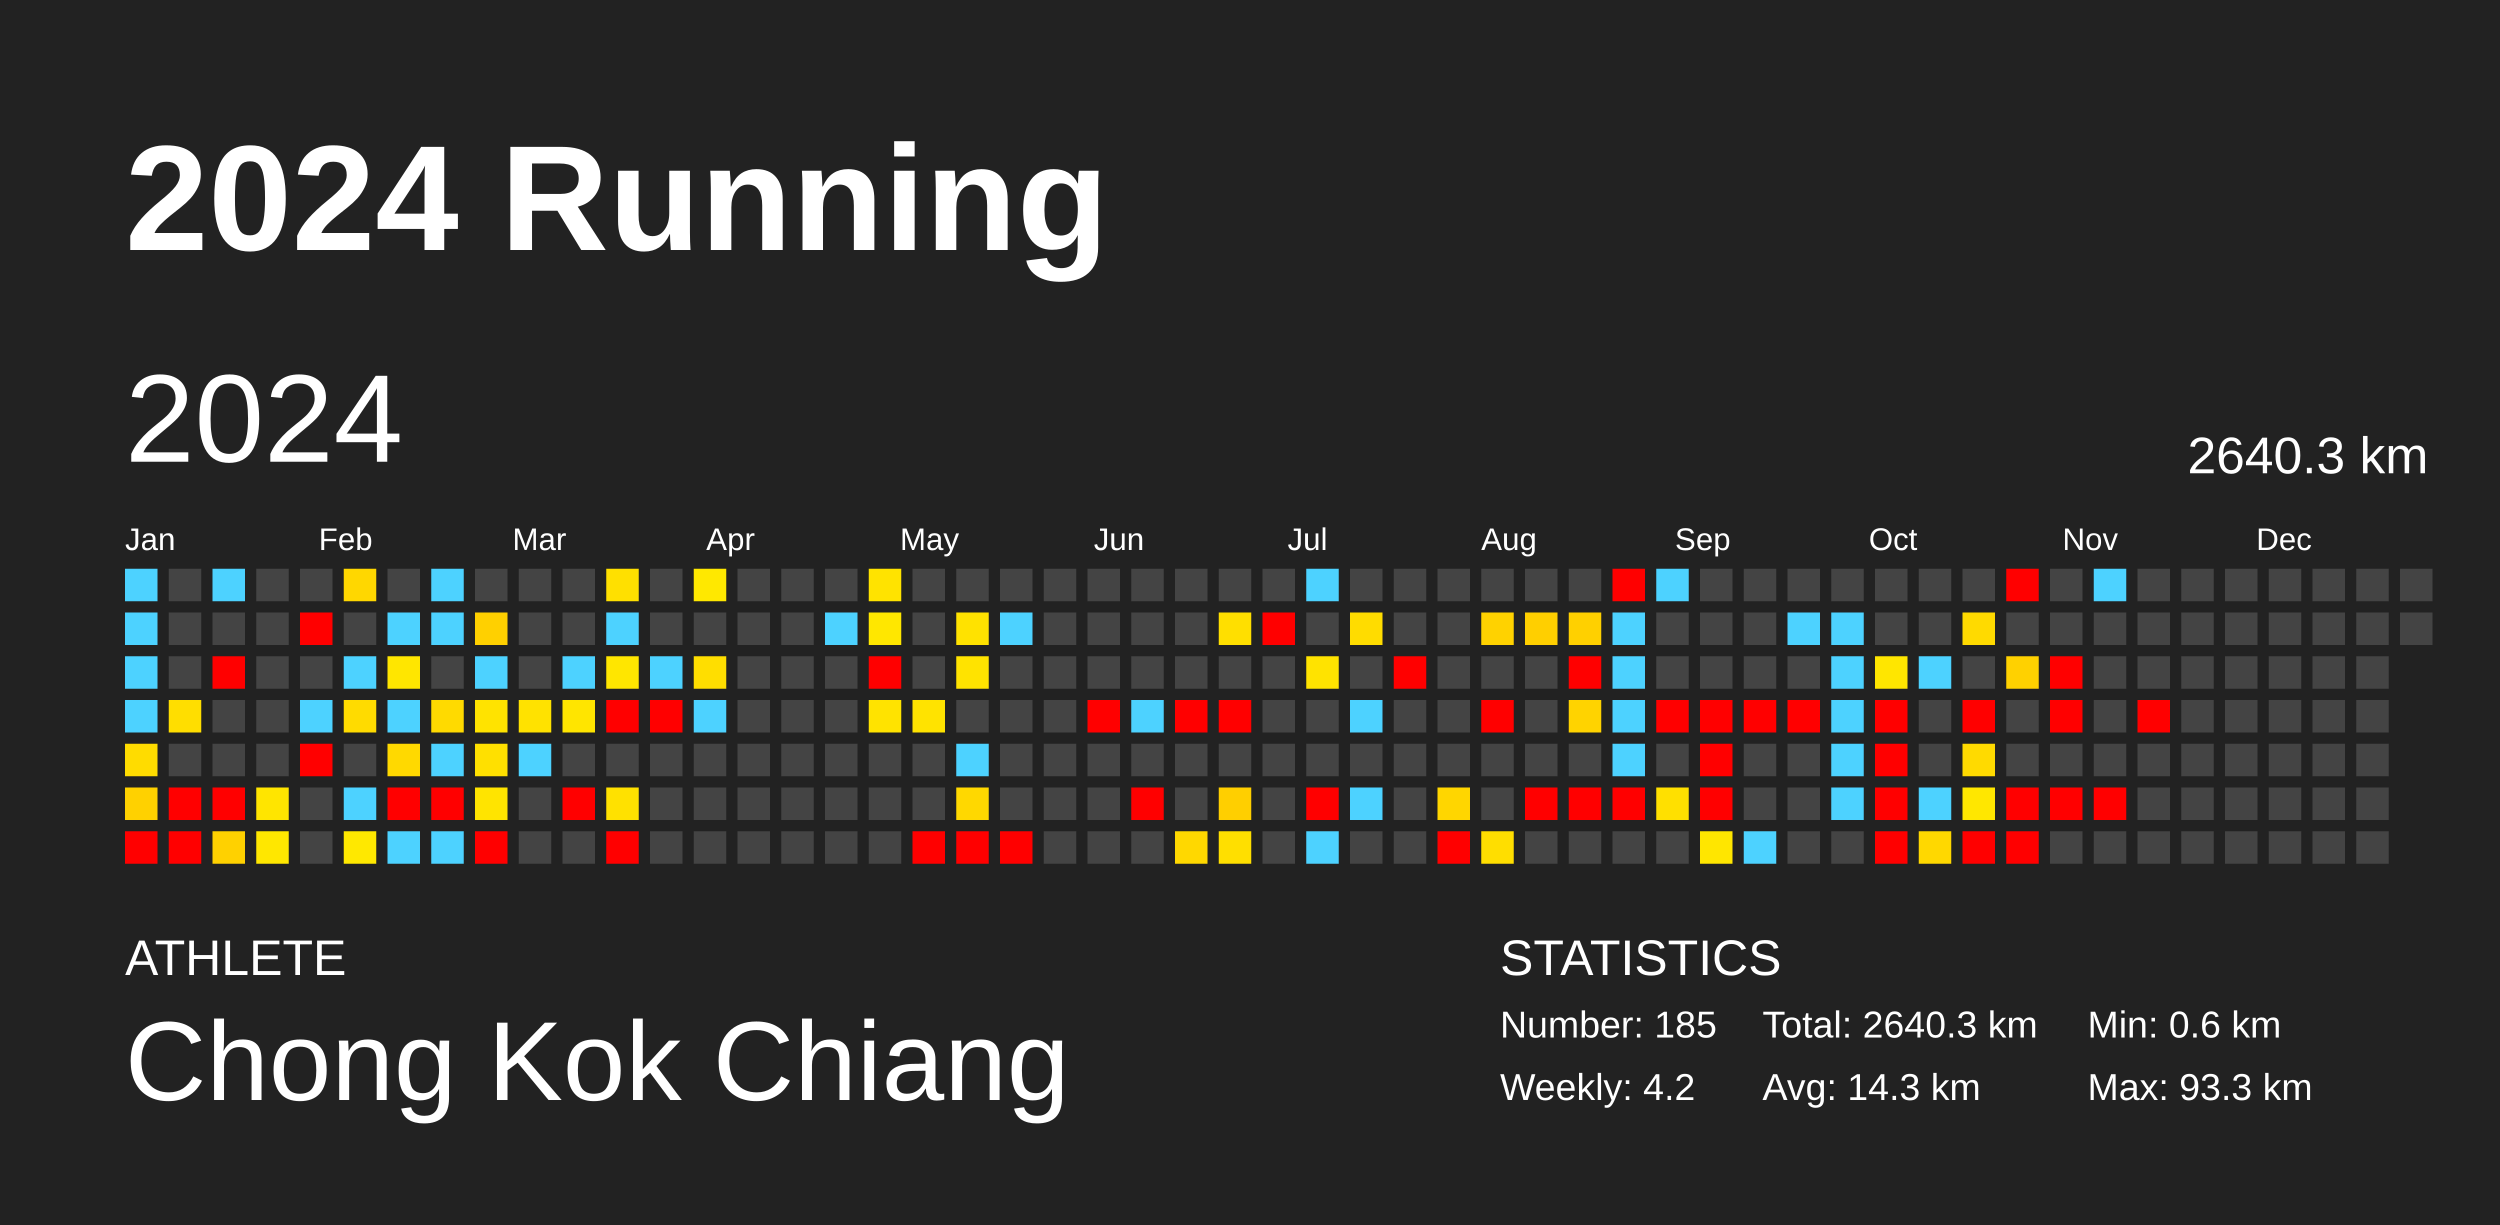
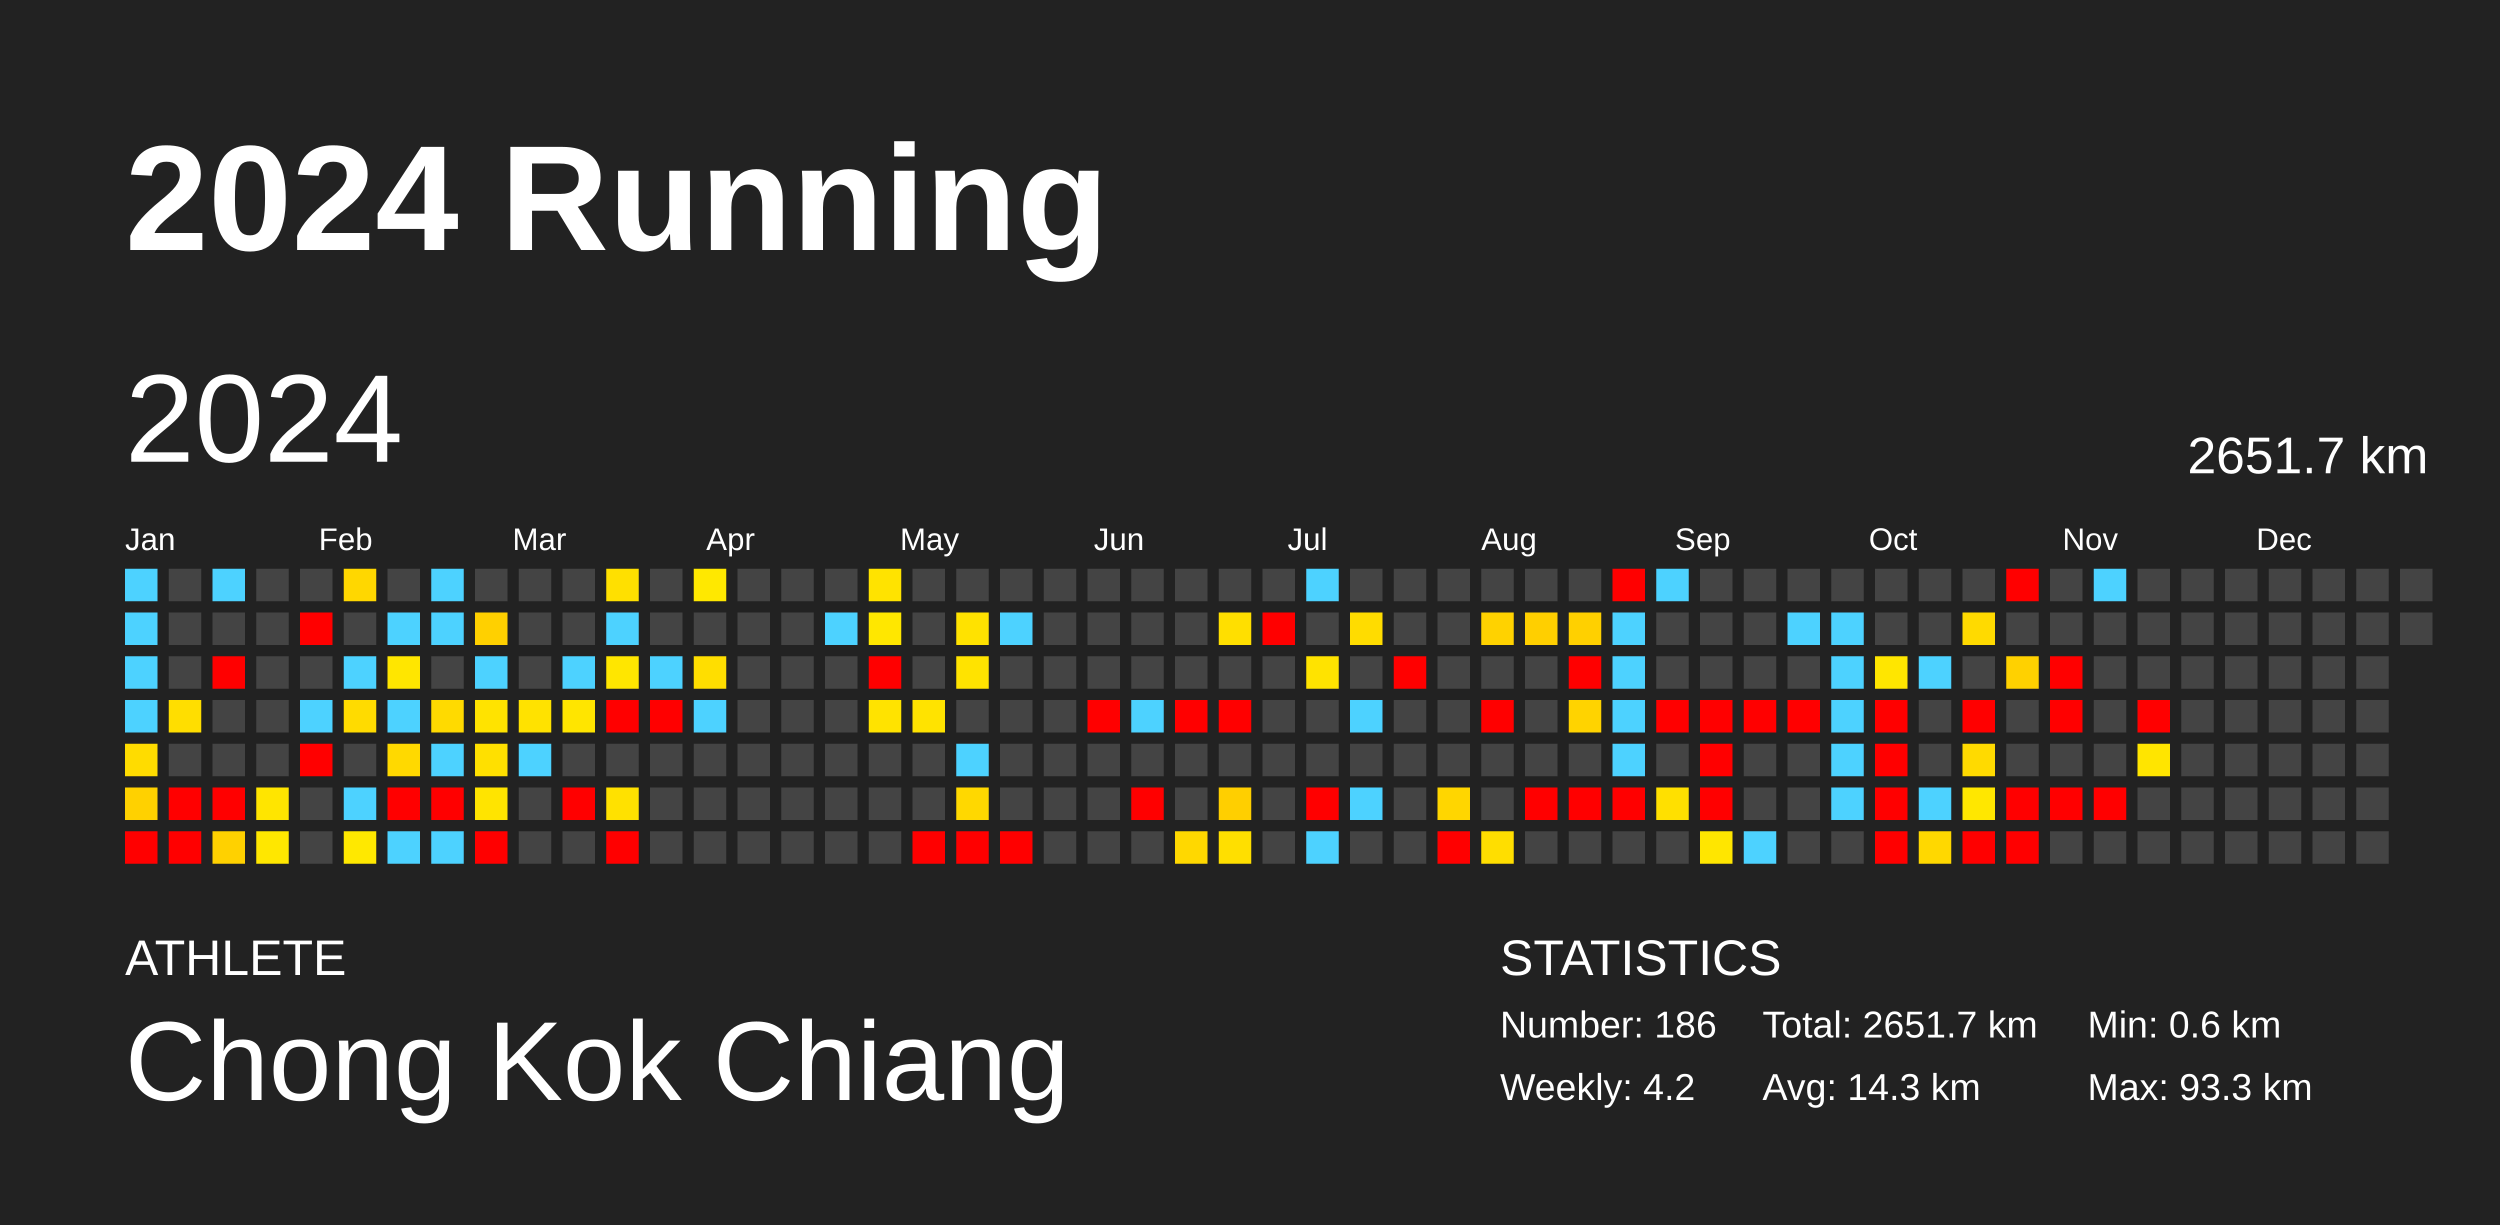
<svg xmlns="http://www.w3.org/2000/svg" baseProfile="full" height="98mm" version="1.1" viewBox="0,0,200,98" width="200mm">
  <defs />
  <rect fill="#222222" height="98" width="200" x="0" y="0" />
  <text fill="#FFFFFF" style="font-size:12px; font-family:Arial; font-weight:bold;" x="10" y="20">2024 Running</text>
  <text fill="#FFFFFF" style="font-size:4px; font-family:Arial" x="10" y="78">ATHLETE</text>
  <text fill="#FFFFFF" style="font-size:9px; font-family:Arial" x="10" y="88">Chong Kok Chiang</text>
  <text fill="#FFFFFF" style="font-size:4px; font-family:Arial" x="120" y="78">STATISTICS</text>
-   <text fill="#FFFFFF" style="font-size:3px; font-family:Arial" x="120" y="83">Number: 185</text>
+   <text fill="#FFFFFF" style="font-size:3px; font-family:Arial" x="120" y="83">Number: 186</text>
  <text fill="#FFFFFF" style="font-size:3px; font-family:Arial" x="120" y="88">Weekly: 4.2</text>
-   <text fill="#FFFFFF" style="font-size:3px; font-family:Arial" x="141" y="83">Total: 2640.3 km</text>
+   <text fill="#FFFFFF" style="font-size:3px; font-family:Arial" x="141" y="83">Total: 2651.7 km</text>
  <text fill="#FFFFFF" style="font-size:3px; font-family:Arial" x="141" y="88">Avg: 14.3 km</text>
  <text fill="#FFFFFF" style="font-size:3px; font-family:Arial" x="167" y="83">Min: 0.6 km</text>
  <text fill="#FFFFFF" style="font-size:3px; font-family:Arial" x="167" y="88">Max: 93.3 km</text>
  <text dominant-baseline="hanging" fill="#FFFFFF" style="font-size:10.0px; font-family:Arial;" x="10" y="30">2024</text>
-   <text dominant-baseline="hanging" fill="#FFFFFF" style="font-size:4.125px; font-family:Arial;" x="175" y="35">2640.3 km</text>
+   <text dominant-baseline="hanging" fill="#FFFFFF" style="font-size:4.125px; font-family:Arial;" x="175" y="35">2651.7 km</text>
  <text fill="#FFFFFF" style="font-size:2.5px; font-family:Arial" x="10.0" y="44">Jan</text>
  <text fill="#FFFFFF" style="font-size:2.5px; font-family:Arial" x="25.5" y="44">Feb</text>
  <text fill="#FFFFFF" style="font-size:2.5px; font-family:Arial" x="41.0" y="44">Mar</text>
  <text fill="#FFFFFF" style="font-size:2.5px; font-family:Arial" x="56.5" y="44">Apr</text>
  <text fill="#FFFFFF" style="font-size:2.5px; font-family:Arial" x="72.0" y="44">May</text>
  <text fill="#FFFFFF" style="font-size:2.5px; font-family:Arial" x="87.5" y="44">Jun</text>
  <text fill="#FFFFFF" style="font-size:2.5px; font-family:Arial" x="103.0" y="44">Jul</text>
  <text fill="#FFFFFF" style="font-size:2.5px; font-family:Arial" x="118.5" y="44">Aug</text>
  <text fill="#FFFFFF" style="font-size:2.5px; font-family:Arial" x="134.0" y="44">Sep</text>
  <text fill="#FFFFFF" style="font-size:2.5px; font-family:Arial" x="149.5" y="44">Oct</text>
  <text fill="#FFFFFF" style="font-size:2.5px; font-family:Arial" x="165.0" y="44">Nov</text>
  <text fill="#FFFFFF" style="font-size:2.5px; font-family:Arial" x="180.5" y="44">Dec</text>
  <rect fill="#4dd2ff" height="2.6" width="2.6" x="10.0" y="45.5" />
  <rect fill="#4dd2ff" height="2.6" width="2.6" x="10.0" y="49.0" />
  <rect fill="#4dd2ff" height="2.6" width="2.6" x="10.0" y="52.5" />
  <rect fill="#4dd2ff" height="2.6" width="2.6" x="10.0" y="56.0" />
  <rect fill="#ffdc00" height="2.6" width="2.6" x="10.0" y="59.5" />
  <rect fill="#ffd100" height="2.6" width="2.6" x="10.0" y="63.0" />
  <rect fill="red" height="2.6" width="2.6" x="10.0" y="66.5" />
  <rect fill="#444444" height="2.6" width="2.6" x="13.5" y="45.5" />
  <rect fill="#444444" height="2.6" width="2.6" x="13.5" y="49.0" />
  <rect fill="#444444" height="2.6" width="2.6" x="13.5" y="52.5" />
  <rect fill="#ffde00" height="2.6" width="2.6" x="13.5" y="56.0" />
  <rect fill="#444444" height="2.6" width="2.6" x="13.5" y="59.5" />
  <rect fill="red" height="2.6" width="2.6" x="13.5" y="63.0" />
  <rect fill="red" height="2.6" width="2.6" x="13.5" y="66.5" />
  <rect fill="#4dd2ff" height="2.6" width="2.6" x="17.0" y="45.5" />
  <rect fill="#444444" height="2.6" width="2.6" x="17.0" y="49.0" />
  <rect fill="red" height="2.6" width="2.6" x="17.0" y="52.5" />
  <rect fill="#444444" height="2.6" width="2.6" x="17.0" y="56.0" />
  <rect fill="#444444" height="2.6" width="2.6" x="17.0" y="59.5" />
  <rect fill="red" height="2.6" width="2.6" x="17.0" y="63.0" />
  <rect fill="#ffd100" height="2.6" width="2.6" x="17.0" y="66.5" />
  <rect fill="#444444" height="2.6" width="2.6" x="20.5" y="45.5" />
  <rect fill="#444444" height="2.6" width="2.6" x="20.5" y="49.0" />
  <rect fill="#444444" height="2.6" width="2.6" x="20.5" y="52.5" />
  <rect fill="#444444" height="2.6" width="2.6" x="20.5" y="56.0" />
  <rect fill="#444444" height="2.6" width="2.6" x="20.5" y="59.5" />
  <rect fill="#ffe500" height="2.6" width="2.6" x="20.5" y="63.0" />
  <rect fill="#ffe700" height="2.6" width="2.6" x="20.5" y="66.5" />
  <rect fill="#444444" height="2.6" width="2.6" x="24.0" y="45.5" />
  <rect fill="red" height="2.6" width="2.6" x="24.0" y="49.0" />
  <rect fill="#444444" height="2.6" width="2.6" x="24.0" y="52.5" />
  <rect fill="#4dd2ff" height="2.6" width="2.6" x="24.0" y="56.0" />
  <rect fill="red" height="2.6" width="2.6" x="24.0" y="59.5" />
  <rect fill="#444444" height="2.6" width="2.6" x="24.0" y="63.0" />
  <rect fill="#444444" height="2.6" width="2.6" x="24.0" y="66.5" />
  <rect fill="#ffd700" height="2.6" width="2.6" x="27.5" y="45.5" />
  <rect fill="#444444" height="2.6" width="2.6" x="27.5" y="49.0" />
  <rect fill="#4dd2ff" height="2.6" width="2.6" x="27.5" y="52.5" />
  <rect fill="#ffdb00" height="2.6" width="2.6" x="27.5" y="56.0" />
  <rect fill="#444444" height="2.6" width="2.6" x="27.5" y="59.5" />
  <rect fill="#4dd2ff" height="2.6" width="2.6" x="27.5" y="63.0" />
  <rect fill="#ffe800" height="2.6" width="2.6" x="27.5" y="66.5" />
  <rect fill="#444444" height="2.6" width="2.6" x="31.0" y="45.5" />
  <rect fill="#4dd2ff" height="2.6" width="2.6" x="31.0" y="49.0" />
  <rect fill="#ffe600" height="2.6" width="2.6" x="31.0" y="52.5" />
  <rect fill="#4dd2ff" height="2.6" width="2.6" x="31.0" y="56.0" />
  <rect fill="#ffd900" height="2.6" width="2.6" x="31.0" y="59.5" />
  <rect fill="red" height="2.6" width="2.6" x="31.0" y="63.0" />
  <rect fill="#4dd2ff" height="2.6" width="2.6" x="31.0" y="66.5" />
  <rect fill="#4dd2ff" height="2.6" width="2.6" x="34.5" y="45.5" />
  <rect fill="#4dd2ff" height="2.6" width="2.6" x="34.5" y="49.0" />
  <rect fill="#444444" height="2.6" width="2.6" x="34.5" y="52.5" />
  <rect fill="#ffda00" height="2.6" width="2.6" x="34.5" y="56.0" />
  <rect fill="#4dd2ff" height="2.6" width="2.6" x="34.5" y="59.5" />
  <rect fill="red" height="2.6" width="2.6" x="34.5" y="63.0" />
  <rect fill="#4dd2ff" height="2.6" width="2.6" x="34.5" y="66.5" />
  <rect fill="#444444" height="2.6" width="2.6" x="38.0" y="45.5" />
  <rect fill="#ffd000" height="2.6" width="2.6" x="38.0" y="49.0" />
  <rect fill="#4dd2ff" height="2.6" width="2.6" x="38.0" y="52.5" />
  <rect fill="#ffe300" height="2.6" width="2.6" x="38.0" y="56.0" />
  <rect fill="#ffe000" height="2.6" width="2.6" x="38.0" y="59.5" />
  <rect fill="#ffe400" height="2.6" width="2.6" x="38.0" y="63.0" />
  <rect fill="red" height="2.6" width="2.6" x="38.0" y="66.5" />
  <rect fill="#444444" height="2.6" width="2.6" x="41.5" y="45.5" />
  <rect fill="#444444" height="2.6" width="2.6" x="41.5" y="49.0" />
  <rect fill="#444444" height="2.6" width="2.6" x="41.5" y="52.5" />
  <rect fill="#ffe200" height="2.6" width="2.6" x="41.5" y="56.0" />
  <rect fill="#4dd2ff" height="2.6" width="2.6" x="41.5" y="59.5" />
  <rect fill="#444444" height="2.6" width="2.6" x="41.5" y="63.0" />
  <rect fill="#444444" height="2.6" width="2.6" x="41.5" y="66.5" />
  <rect fill="#444444" height="2.6" width="2.6" x="45.0" y="45.5" />
  <rect fill="#444444" height="2.6" width="2.6" x="45.0" y="49.0" />
  <rect fill="#4dd2ff" height="2.6" width="2.6" x="45.0" y="52.5" />
  <rect fill="#ffe500" height="2.6" width="2.6" x="45.0" y="56.0" />
  <rect fill="#444444" height="2.6" width="2.6" x="45.0" y="59.5" />
  <rect fill="red" height="2.6" width="2.6" x="45.0" y="63.0" />
  <rect fill="#444444" height="2.6" width="2.6" x="45.0" y="66.5" />
  <rect fill="#ffe000" height="2.6" width="2.6" x="48.5" y="45.5" />
  <rect fill="#4dd2ff" height="2.6" width="2.6" x="48.5" y="49.0" />
  <rect fill="#ffe600" height="2.6" width="2.6" x="48.5" y="52.5" />
  <rect fill="red" height="2.6" width="2.6" x="48.5" y="56.0" />
  <rect fill="#444444" height="2.6" width="2.6" x="48.5" y="59.5" />
  <rect fill="#ffe100" height="2.6" width="2.6" x="48.5" y="63.0" />
  <rect fill="red" height="2.6" width="2.6" x="48.5" y="66.5" />
  <rect fill="#444444" height="2.6" width="2.6" x="52.0" y="45.5" />
  <rect fill="#444444" height="2.6" width="2.6" x="52.0" y="49.0" />
  <rect fill="#4dd2ff" height="2.6" width="2.6" x="52.0" y="52.5" />
  <rect fill="red" height="2.6" width="2.6" x="52.0" y="56.0" />
  <rect fill="#444444" height="2.6" width="2.6" x="52.0" y="59.5" />
  <rect fill="#444444" height="2.6" width="2.6" x="52.0" y="63.0" />
  <rect fill="#444444" height="2.6" width="2.6" x="52.0" y="66.5" />
  <rect fill="#ffe800" height="2.6" width="2.6" x="55.5" y="45.5" />
  <rect fill="#444444" height="2.6" width="2.6" x="55.5" y="49.0" />
  <rect fill="#ffde00" height="2.6" width="2.6" x="55.5" y="52.5" />
  <rect fill="#4dd2ff" height="2.6" width="2.6" x="55.5" y="56.0" />
  <rect fill="#444444" height="2.6" width="2.6" x="55.5" y="59.5" />
  <rect fill="#444444" height="2.6" width="2.6" x="55.5" y="63.0" />
  <rect fill="#444444" height="2.6" width="2.6" x="55.5" y="66.5" />
  <rect fill="#444444" height="2.6" width="2.6" x="59.0" y="45.5" />
  <rect fill="#444444" height="2.6" width="2.6" x="59.0" y="49.0" />
  <rect fill="#444444" height="2.6" width="2.6" x="59.0" y="52.5" />
  <rect fill="#444444" height="2.6" width="2.6" x="59.0" y="56.0" />
  <rect fill="#444444" height="2.6" width="2.6" x="59.0" y="59.5" />
  <rect fill="#444444" height="2.6" width="2.6" x="59.0" y="63.0" />
  <rect fill="#444444" height="2.6" width="2.6" x="59.0" y="66.5" />
  <rect fill="#444444" height="2.6" width="2.6" x="62.5" y="45.5" />
  <rect fill="#444444" height="2.6" width="2.6" x="62.5" y="49.0" />
  <rect fill="#444444" height="2.6" width="2.6" x="62.5" y="52.5" />
  <rect fill="#444444" height="2.6" width="2.6" x="62.5" y="56.0" />
  <rect fill="#444444" height="2.6" width="2.6" x="62.5" y="59.5" />
  <rect fill="#444444" height="2.6" width="2.6" x="62.5" y="63.0" />
  <rect fill="#444444" height="2.6" width="2.6" x="62.5" y="66.5" />
  <rect fill="#444444" height="2.6" width="2.6" x="66.0" y="45.5" />
  <rect fill="#4dd2ff" height="2.6" width="2.6" x="66.0" y="49.0" />
  <rect fill="#444444" height="2.6" width="2.6" x="66.0" y="52.5" />
  <rect fill="#444444" height="2.6" width="2.6" x="66.0" y="56.0" />
  <rect fill="#444444" height="2.6" width="2.6" x="66.0" y="59.5" />
  <rect fill="#444444" height="2.6" width="2.6" x="66.0" y="63.0" />
  <rect fill="#444444" height="2.6" width="2.6" x="66.0" y="66.5" />
  <rect fill="#ffe300" height="2.6" width="2.6" x="69.5" y="45.5" />
  <rect fill="#ffe700" height="2.6" width="2.6" x="69.5" y="49.0" />
  <rect fill="red" height="2.6" width="2.6" x="69.5" y="52.5" />
  <rect fill="#ffe300" height="2.6" width="2.6" x="69.5" y="56.0" />
  <rect fill="#444444" height="2.6" width="2.6" x="69.5" y="59.5" />
  <rect fill="#444444" height="2.6" width="2.6" x="69.5" y="63.0" />
  <rect fill="#444444" height="2.6" width="2.6" x="69.5" y="66.5" />
  <rect fill="#444444" height="2.6" width="2.6" x="73.0" y="45.5" />
  <rect fill="#444444" height="2.6" width="2.6" x="73.0" y="49.0" />
  <rect fill="#444444" height="2.6" width="2.6" x="73.0" y="52.5" />
  <rect fill="#ffe300" height="2.6" width="2.6" x="73.0" y="56.0" />
  <rect fill="#444444" height="2.6" width="2.6" x="73.0" y="59.5" />
  <rect fill="#444444" height="2.6" width="2.6" x="73.0" y="63.0" />
  <rect fill="red" height="2.6" width="2.6" x="73.0" y="66.5" />
  <rect fill="#444444" height="2.6" width="2.6" x="76.5" y="45.5" />
  <rect fill="#ffe200" height="2.6" width="2.6" x="76.5" y="49.0" />
  <rect fill="#ffe300" height="2.6" width="2.6" x="76.5" y="52.5" />
  <rect fill="#444444" height="2.6" width="2.6" x="76.5" y="56.0" />
  <rect fill="#4dd2ff" height="2.6" width="2.6" x="76.5" y="59.5" />
  <rect fill="#ffd800" height="2.6" width="2.6" x="76.5" y="63.0" />
  <rect fill="red" height="2.6" width="2.6" x="76.5" y="66.5" />
  <rect fill="#444444" height="2.6" width="2.6" x="80.0" y="45.5" />
  <rect fill="#4dd2ff" height="2.6" width="2.6" x="80.0" y="49.0" />
  <rect fill="#444444" height="2.6" width="2.6" x="80.0" y="52.5" />
  <rect fill="#444444" height="2.6" width="2.6" x="80.0" y="56.0" />
  <rect fill="#444444" height="2.6" width="2.6" x="80.0" y="59.5" />
  <rect fill="#444444" height="2.6" width="2.6" x="80.0" y="63.0" />
  <rect fill="red" height="2.6" width="2.6" x="80.0" y="66.5" />
  <rect fill="#444444" height="2.6" width="2.6" x="83.5" y="45.5" />
  <rect fill="#444444" height="2.6" width="2.6" x="83.5" y="49.0" />
  <rect fill="#444444" height="2.6" width="2.6" x="83.5" y="52.5" />
  <rect fill="#444444" height="2.6" width="2.6" x="83.5" y="56.0" />
  <rect fill="#444444" height="2.6" width="2.6" x="83.5" y="59.5" />
  <rect fill="#444444" height="2.6" width="2.6" x="83.5" y="63.0" />
  <rect fill="#444444" height="2.6" width="2.6" x="83.5" y="66.5" />
  <rect fill="#444444" height="2.6" width="2.6" x="87.0" y="45.5" />
  <rect fill="#444444" height="2.6" width="2.6" x="87.0" y="49.0" />
  <rect fill="#444444" height="2.6" width="2.6" x="87.0" y="52.5" />
  <rect fill="red" height="2.6" width="2.6" x="87.0" y="56.0" />
  <rect fill="#444444" height="2.6" width="2.6" x="87.0" y="59.5" />
  <rect fill="#444444" height="2.6" width="2.6" x="87.0" y="63.0" />
  <rect fill="#444444" height="2.6" width="2.6" x="87.0" y="66.5" />
  <rect fill="#444444" height="2.6" width="2.6" x="90.5" y="45.5" />
  <rect fill="#444444" height="2.6" width="2.6" x="90.5" y="49.0" />
  <rect fill="#444444" height="2.6" width="2.6" x="90.5" y="52.5" />
  <rect fill="#4dd2ff" height="2.6" width="2.6" x="90.5" y="56.0" />
  <rect fill="#444444" height="2.6" width="2.6" x="90.5" y="59.5" />
  <rect fill="red" height="2.6" width="2.6" x="90.5" y="63.0" />
  <rect fill="#444444" height="2.6" width="2.6" x="90.5" y="66.5" />
  <rect fill="#444444" height="2.6" width="2.6" x="94.0" y="45.5" />
  <rect fill="#444444" height="2.6" width="2.6" x="94.0" y="49.0" />
  <rect fill="#444444" height="2.6" width="2.6" x="94.0" y="52.5" />
  <rect fill="red" height="2.6" width="2.6" x="94.0" y="56.0" />
  <rect fill="#444444" height="2.6" width="2.6" x="94.0" y="59.5" />
  <rect fill="#444444" height="2.6" width="2.6" x="94.0" y="63.0" />
  <rect fill="#ffd800" height="2.6" width="2.6" x="94.0" y="66.5" />
  <rect fill="#444444" height="2.6" width="2.6" x="97.5" y="45.5" />
  <rect fill="#ffdf00" height="2.6" width="2.6" x="97.5" y="49.0" />
  <rect fill="#444444" height="2.6" width="2.6" x="97.5" y="52.5" />
  <rect fill="red" height="2.6" width="2.6" x="97.5" y="56.0" />
  <rect fill="#444444" height="2.6" width="2.6" x="97.5" y="59.5" />
  <rect fill="#ffcf00" height="2.6" width="2.6" x="97.5" y="63.0" />
  <rect fill="#ffdf00" height="2.6" width="2.6" x="97.5" y="66.5" />
  <rect fill="#444444" height="2.6" width="2.6" x="101.0" y="45.5" />
  <rect fill="red" height="2.6" width="2.6" x="101.0" y="49.0" />
  <rect fill="#444444" height="2.6" width="2.6" x="101.0" y="52.5" />
  <rect fill="#444444" height="2.6" width="2.6" x="101.0" y="56.0" />
  <rect fill="#444444" height="2.6" width="2.6" x="101.0" y="59.5" />
  <rect fill="#444444" height="2.6" width="2.6" x="101.0" y="63.0" />
  <rect fill="#444444" height="2.6" width="2.6" x="101.0" y="66.5" />
  <rect fill="#4dd2ff" height="2.6" width="2.6" x="104.5" y="45.5" />
  <rect fill="#444444" height="2.6" width="2.6" x="104.5" y="49.0" />
  <rect fill="#ffe300" height="2.6" width="2.6" x="104.5" y="52.5" />
  <rect fill="#444444" height="2.6" width="2.6" x="104.5" y="56.0" />
  <rect fill="#444444" height="2.6" width="2.6" x="104.5" y="59.5" />
  <rect fill="red" height="2.6" width="2.6" x="104.5" y="63.0" />
  <rect fill="#4dd2ff" height="2.6" width="2.6" x="104.5" y="66.5" />
  <rect fill="#444444" height="2.6" width="2.6" x="108.0" y="45.5" />
  <rect fill="#ffdc00" height="2.6" width="2.6" x="108.0" y="49.0" />
  <rect fill="#444444" height="2.6" width="2.6" x="108.0" y="52.5" />
  <rect fill="#4dd2ff" height="2.6" width="2.6" x="108.0" y="56.0" />
  <rect fill="#444444" height="2.6" width="2.6" x="108.0" y="59.5" />
  <rect fill="#4dd2ff" height="2.6" width="2.6" x="108.0" y="63.0" />
  <rect fill="#444444" height="2.6" width="2.6" x="108.0" y="66.5" />
  <rect fill="#444444" height="2.6" width="2.6" x="111.5" y="45.5" />
  <rect fill="#444444" height="2.6" width="2.6" x="111.5" y="49.0" />
  <rect fill="red" height="2.6" width="2.6" x="111.5" y="52.5" />
  <rect fill="#444444" height="2.6" width="2.6" x="111.5" y="56.0" />
  <rect fill="#444444" height="2.6" width="2.6" x="111.5" y="59.5" />
  <rect fill="#444444" height="2.6" width="2.6" x="111.5" y="63.0" />
  <rect fill="#444444" height="2.6" width="2.6" x="111.5" y="66.5" />
  <rect fill="#444444" height="2.6" width="2.6" x="115.0" y="45.5" />
  <rect fill="#444444" height="2.6" width="2.6" x="115.0" y="49.0" />
  <rect fill="#444444" height="2.6" width="2.6" x="115.0" y="52.5" />
  <rect fill="#444444" height="2.6" width="2.6" x="115.0" y="56.0" />
  <rect fill="#444444" height="2.6" width="2.6" x="115.0" y="59.5" />
  <rect fill="#ffd600" height="2.6" width="2.6" x="115.0" y="63.0" />
  <rect fill="red" height="2.6" width="2.6" x="115.0" y="66.5" />
  <rect fill="#444444" height="2.6" width="2.6" x="118.5" y="45.5" />
  <rect fill="#ffd200" height="2.6" width="2.6" x="118.5" y="49.0" />
  <rect fill="#444444" height="2.6" width="2.6" x="118.5" y="52.5" />
  <rect fill="red" height="2.6" width="2.6" x="118.5" y="56.0" />
  <rect fill="#444444" height="2.6" width="2.6" x="118.5" y="59.5" />
  <rect fill="#444444" height="2.6" width="2.6" x="118.5" y="63.0" />
  <rect fill="#ffde00" height="2.6" width="2.6" x="118.5" y="66.5" />
  <rect fill="#444444" height="2.6" width="2.6" x="122.0" y="45.5" />
  <rect fill="#ffcf00" height="2.6" width="2.6" x="122.0" y="49.0" />
  <rect fill="#444444" height="2.6" width="2.6" x="122.0" y="52.5" />
  <rect fill="#444444" height="2.6" width="2.6" x="122.0" y="56.0" />
  <rect fill="#444444" height="2.6" width="2.6" x="122.0" y="59.5" />
  <rect fill="red" height="2.6" width="2.6" x="122.0" y="63.0" />
  <rect fill="#444444" height="2.6" width="2.6" x="122.0" y="66.5" />
  <rect fill="#444444" height="2.6" width="2.6" x="125.5" y="45.5" />
  <rect fill="#ffd000" height="2.6" width="2.6" x="125.5" y="49.0" />
  <rect fill="red" height="2.6" width="2.6" x="125.5" y="52.5" />
  <rect fill="#ffd300" height="2.6" width="2.6" x="125.5" y="56.0" />
  <rect fill="#444444" height="2.6" width="2.6" x="125.5" y="59.5" />
  <rect fill="red" height="2.6" width="2.6" x="125.5" y="63.0" />
  <rect fill="#444444" height="2.6" width="2.6" x="125.5" y="66.5" />
  <rect fill="red" height="2.6" width="2.6" x="129.0" y="45.5" />
  <rect fill="#4dd2ff" height="2.6" width="2.6" x="129.0" y="49.0" />
  <rect fill="#4dd2ff" height="2.6" width="2.6" x="129.0" y="52.5" />
  <rect fill="#4dd2ff" height="2.6" width="2.6" x="129.0" y="56.0" />
  <rect fill="#4dd2ff" height="2.6" width="2.6" x="129.0" y="59.5" />
  <rect fill="red" height="2.6" width="2.6" x="129.0" y="63.0" />
  <rect fill="#444444" height="2.6" width="2.6" x="129.0" y="66.5" />
  <rect fill="#4dd2ff" height="2.6" width="2.6" x="132.5" y="45.5" />
  <rect fill="#444444" height="2.6" width="2.6" x="132.5" y="49.0" />
  <rect fill="#444444" height="2.6" width="2.6" x="132.5" y="52.5" />
  <rect fill="red" height="2.6" width="2.6" x="132.5" y="56.0" />
  <rect fill="#444444" height="2.6" width="2.6" x="132.5" y="59.5" />
  <rect fill="#ffe000" height="2.6" width="2.6" x="132.5" y="63.0" />
  <rect fill="#444444" height="2.6" width="2.6" x="132.5" y="66.5" />
  <rect fill="#444444" height="2.6" width="2.6" x="136.0" y="45.5" />
  <rect fill="#444444" height="2.6" width="2.6" x="136.0" y="49.0" />
  <rect fill="#444444" height="2.6" width="2.6" x="136.0" y="52.5" />
  <rect fill="red" height="2.6" width="2.6" x="136.0" y="56.0" />
  <rect fill="red" height="2.6" width="2.6" x="136.0" y="59.5" />
  <rect fill="red" height="2.6" width="2.6" x="136.0" y="63.0" />
  <rect fill="#ffe600" height="2.6" width="2.6" x="136.0" y="66.5" />
  <rect fill="#444444" height="2.6" width="2.6" x="139.5" y="45.5" />
  <rect fill="#444444" height="2.6" width="2.6" x="139.5" y="49.0" />
  <rect fill="#444444" height="2.6" width="2.6" x="139.5" y="52.5" />
  <rect fill="red" height="2.6" width="2.6" x="139.5" y="56.0" />
  <rect fill="#444444" height="2.6" width="2.6" x="139.5" y="59.5" />
  <rect fill="#444444" height="2.6" width="2.6" x="139.5" y="63.0" />
  <rect fill="#4dd2ff" height="2.6" width="2.6" x="139.5" y="66.5" />
  <rect fill="#444444" height="2.6" width="2.6" x="143.0" y="45.5" />
  <rect fill="#4dd2ff" height="2.6" width="2.6" x="143.0" y="49.0" />
  <rect fill="#444444" height="2.6" width="2.6" x="143.0" y="52.5" />
  <rect fill="red" height="2.6" width="2.6" x="143.0" y="56.0" />
  <rect fill="#444444" height="2.6" width="2.6" x="143.0" y="59.5" />
  <rect fill="#444444" height="2.6" width="2.6" x="143.0" y="63.0" />
  <rect fill="#444444" height="2.6" width="2.6" x="143.0" y="66.5" />
  <rect fill="#444444" height="2.6" width="2.6" x="146.5" y="45.5" />
  <rect fill="#4dd2ff" height="2.6" width="2.6" x="146.5" y="49.0" />
  <rect fill="#4dd2ff" height="2.6" width="2.6" x="146.5" y="52.5" />
  <rect fill="#4dd2ff" height="2.6" width="2.6" x="146.5" y="56.0" />
  <rect fill="#4dd2ff" height="2.6" width="2.6" x="146.5" y="59.5" />
  <rect fill="#4dd2ff" height="2.6" width="2.6" x="146.5" y="63.0" />
  <rect fill="#444444" height="2.6" width="2.6" x="146.5" y="66.5" />
  <rect fill="#444444" height="2.6" width="2.6" x="150.0" y="45.5" />
  <rect fill="#444444" height="2.6" width="2.6" x="150.0" y="49.0" />
  <rect fill="#ffe600" height="2.6" width="2.6" x="150.0" y="52.5" />
  <rect fill="red" height="2.6" width="2.6" x="150.0" y="56.0" />
  <rect fill="red" height="2.6" width="2.6" x="150.0" y="59.5" />
  <rect fill="red" height="2.6" width="2.6" x="150.0" y="63.0" />
  <rect fill="red" height="2.6" width="2.6" x="150.0" y="66.5" />
  <rect fill="#444444" height="2.6" width="2.6" x="153.5" y="45.5" />
  <rect fill="#444444" height="2.6" width="2.6" x="153.5" y="49.0" />
  <rect fill="#4dd2ff" height="2.6" width="2.6" x="153.5" y="52.5" />
  <rect fill="#444444" height="2.6" width="2.6" x="153.5" y="56.0" />
  <rect fill="#444444" height="2.6" width="2.6" x="153.5" y="59.5" />
  <rect fill="#4dd2ff" height="2.6" width="2.6" x="153.5" y="63.0" />
  <rect fill="#ffd800" height="2.6" width="2.6" x="153.5" y="66.5" />
  <rect fill="#444444" height="2.6" width="2.6" x="157.0" y="45.5" />
  <rect fill="#ffda00" height="2.6" width="2.6" x="157.0" y="49.0" />
  <rect fill="#444444" height="2.6" width="2.6" x="157.0" y="52.5" />
  <rect fill="red" height="2.6" width="2.6" x="157.0" y="56.0" />
  <rect fill="#ffda00" height="2.6" width="2.6" x="157.0" y="59.5" />
  <rect fill="#ffe700" height="2.6" width="2.6" x="157.0" y="63.0" />
  <rect fill="red" height="2.6" width="2.6" x="157.0" y="66.5" />
  <rect fill="red" height="2.6" width="2.6" x="160.5" y="45.5" />
  <rect fill="#444444" height="2.6" width="2.6" x="160.5" y="49.0" />
  <rect fill="#ffd100" height="2.6" width="2.6" x="160.5" y="52.5" />
  <rect fill="#444444" height="2.6" width="2.6" x="160.5" y="56.0" />
  <rect fill="#444444" height="2.6" width="2.6" x="160.5" y="59.5" />
  <rect fill="red" height="2.6" width="2.6" x="160.5" y="63.0" />
  <rect fill="red" height="2.6" width="2.6" x="160.5" y="66.5" />
  <rect fill="#444444" height="2.6" width="2.6" x="164.0" y="45.5" />
  <rect fill="#444444" height="2.6" width="2.6" x="164.0" y="49.0" />
  <rect fill="red" height="2.6" width="2.6" x="164.0" y="52.5" />
  <rect fill="red" height="2.6" width="2.6" x="164.0" y="56.0" />
  <rect fill="#444444" height="2.6" width="2.6" x="164.0" y="59.5" />
  <rect fill="red" height="2.6" width="2.6" x="164.0" y="63.0" />
  <rect fill="#444444" height="2.6" width="2.6" x="164.0" y="66.5" />
  <rect fill="#4dd2ff" height="2.6" width="2.6" x="167.5" y="45.5" />
  <rect fill="#444444" height="2.6" width="2.6" x="167.5" y="49.0" />
  <rect fill="#444444" height="2.6" width="2.6" x="167.5" y="52.5" />
  <rect fill="#444444" height="2.6" width="2.6" x="167.5" y="56.0" />
  <rect fill="#444444" height="2.6" width="2.6" x="167.5" y="59.5" />
  <rect fill="red" height="2.6" width="2.6" x="167.5" y="63.0" />
  <rect fill="#444444" height="2.6" width="2.6" x="167.5" y="66.5" />
  <rect fill="#444444" height="2.6" width="2.6" x="171.0" y="45.5" />
  <rect fill="#444444" height="2.6" width="2.6" x="171.0" y="49.0" />
  <rect fill="#444444" height="2.6" width="2.6" x="171.0" y="52.5" />
  <rect fill="red" height="2.6" width="2.6" x="171.0" y="56.0" />
-   <rect fill="#444444" height="2.6" width="2.6" x="171.0" y="59.5" />
+   <rect fill="#ffe500" height="2.6" width="2.6" x="171.0" y="59.5" />
  <rect fill="#444444" height="2.6" width="2.6" x="171.0" y="63.0" />
  <rect fill="#444444" height="2.6" width="2.6" x="171.0" y="66.5" />
  <rect fill="#444444" height="2.6" width="2.6" x="174.5" y="45.5" />
  <rect fill="#444444" height="2.6" width="2.6" x="174.5" y="49.0" />
  <rect fill="#444444" height="2.6" width="2.6" x="174.5" y="52.5" />
  <rect fill="#444444" height="2.6" width="2.6" x="174.5" y="56.0" />
  <rect fill="#444444" height="2.6" width="2.6" x="174.5" y="59.5" />
  <rect fill="#444444" height="2.6" width="2.6" x="174.5" y="63.0" />
  <rect fill="#444444" height="2.6" width="2.6" x="174.5" y="66.5" />
  <rect fill="#444444" height="2.6" width="2.6" x="178.0" y="45.5" />
  <rect fill="#444444" height="2.6" width="2.6" x="178.0" y="49.0" />
  <rect fill="#444444" height="2.6" width="2.6" x="178.0" y="52.5" />
  <rect fill="#444444" height="2.6" width="2.6" x="178.0" y="56.0" />
  <rect fill="#444444" height="2.6" width="2.6" x="178.0" y="59.5" />
  <rect fill="#444444" height="2.6" width="2.6" x="178.0" y="63.0" />
  <rect fill="#444444" height="2.6" width="2.6" x="178.0" y="66.5" />
  <rect fill="#444444" height="2.6" width="2.6" x="181.5" y="45.5" />
  <rect fill="#444444" height="2.6" width="2.6" x="181.5" y="49.0" />
  <rect fill="#444444" height="2.6" width="2.6" x="181.5" y="52.5" />
  <rect fill="#444444" height="2.6" width="2.6" x="181.5" y="56.0" />
  <rect fill="#444444" height="2.6" width="2.6" x="181.5" y="59.5" />
  <rect fill="#444444" height="2.6" width="2.6" x="181.5" y="63.0" />
  <rect fill="#444444" height="2.6" width="2.6" x="181.5" y="66.5" />
  <rect fill="#444444" height="2.6" width="2.6" x="185.0" y="45.5" />
  <rect fill="#444444" height="2.6" width="2.6" x="185.0" y="49.0" />
  <rect fill="#444444" height="2.6" width="2.6" x="185.0" y="52.5" />
  <rect fill="#444444" height="2.6" width="2.6" x="185.0" y="56.0" />
  <rect fill="#444444" height="2.6" width="2.6" x="185.0" y="59.5" />
  <rect fill="#444444" height="2.6" width="2.6" x="185.0" y="63.0" />
  <rect fill="#444444" height="2.6" width="2.6" x="185.0" y="66.5" />
  <rect fill="#444444" height="2.6" width="2.6" x="188.5" y="45.5" />
  <rect fill="#444444" height="2.6" width="2.6" x="188.5" y="49.0" />
  <rect fill="#444444" height="2.6" width="2.6" x="188.5" y="52.5" />
  <rect fill="#444444" height="2.6" width="2.6" x="188.5" y="56.0" />
  <rect fill="#444444" height="2.6" width="2.6" x="188.5" y="59.5" />
  <rect fill="#444444" height="2.6" width="2.6" x="188.5" y="63.0" />
  <rect fill="#444444" height="2.6" width="2.6" x="188.5" y="66.5" />
  <rect fill="#444444" height="2.6" width="2.6" x="192.0" y="45.5" />
  <rect fill="#444444" height="2.6" width="2.6" x="192.0" y="49.0" />
</svg>
